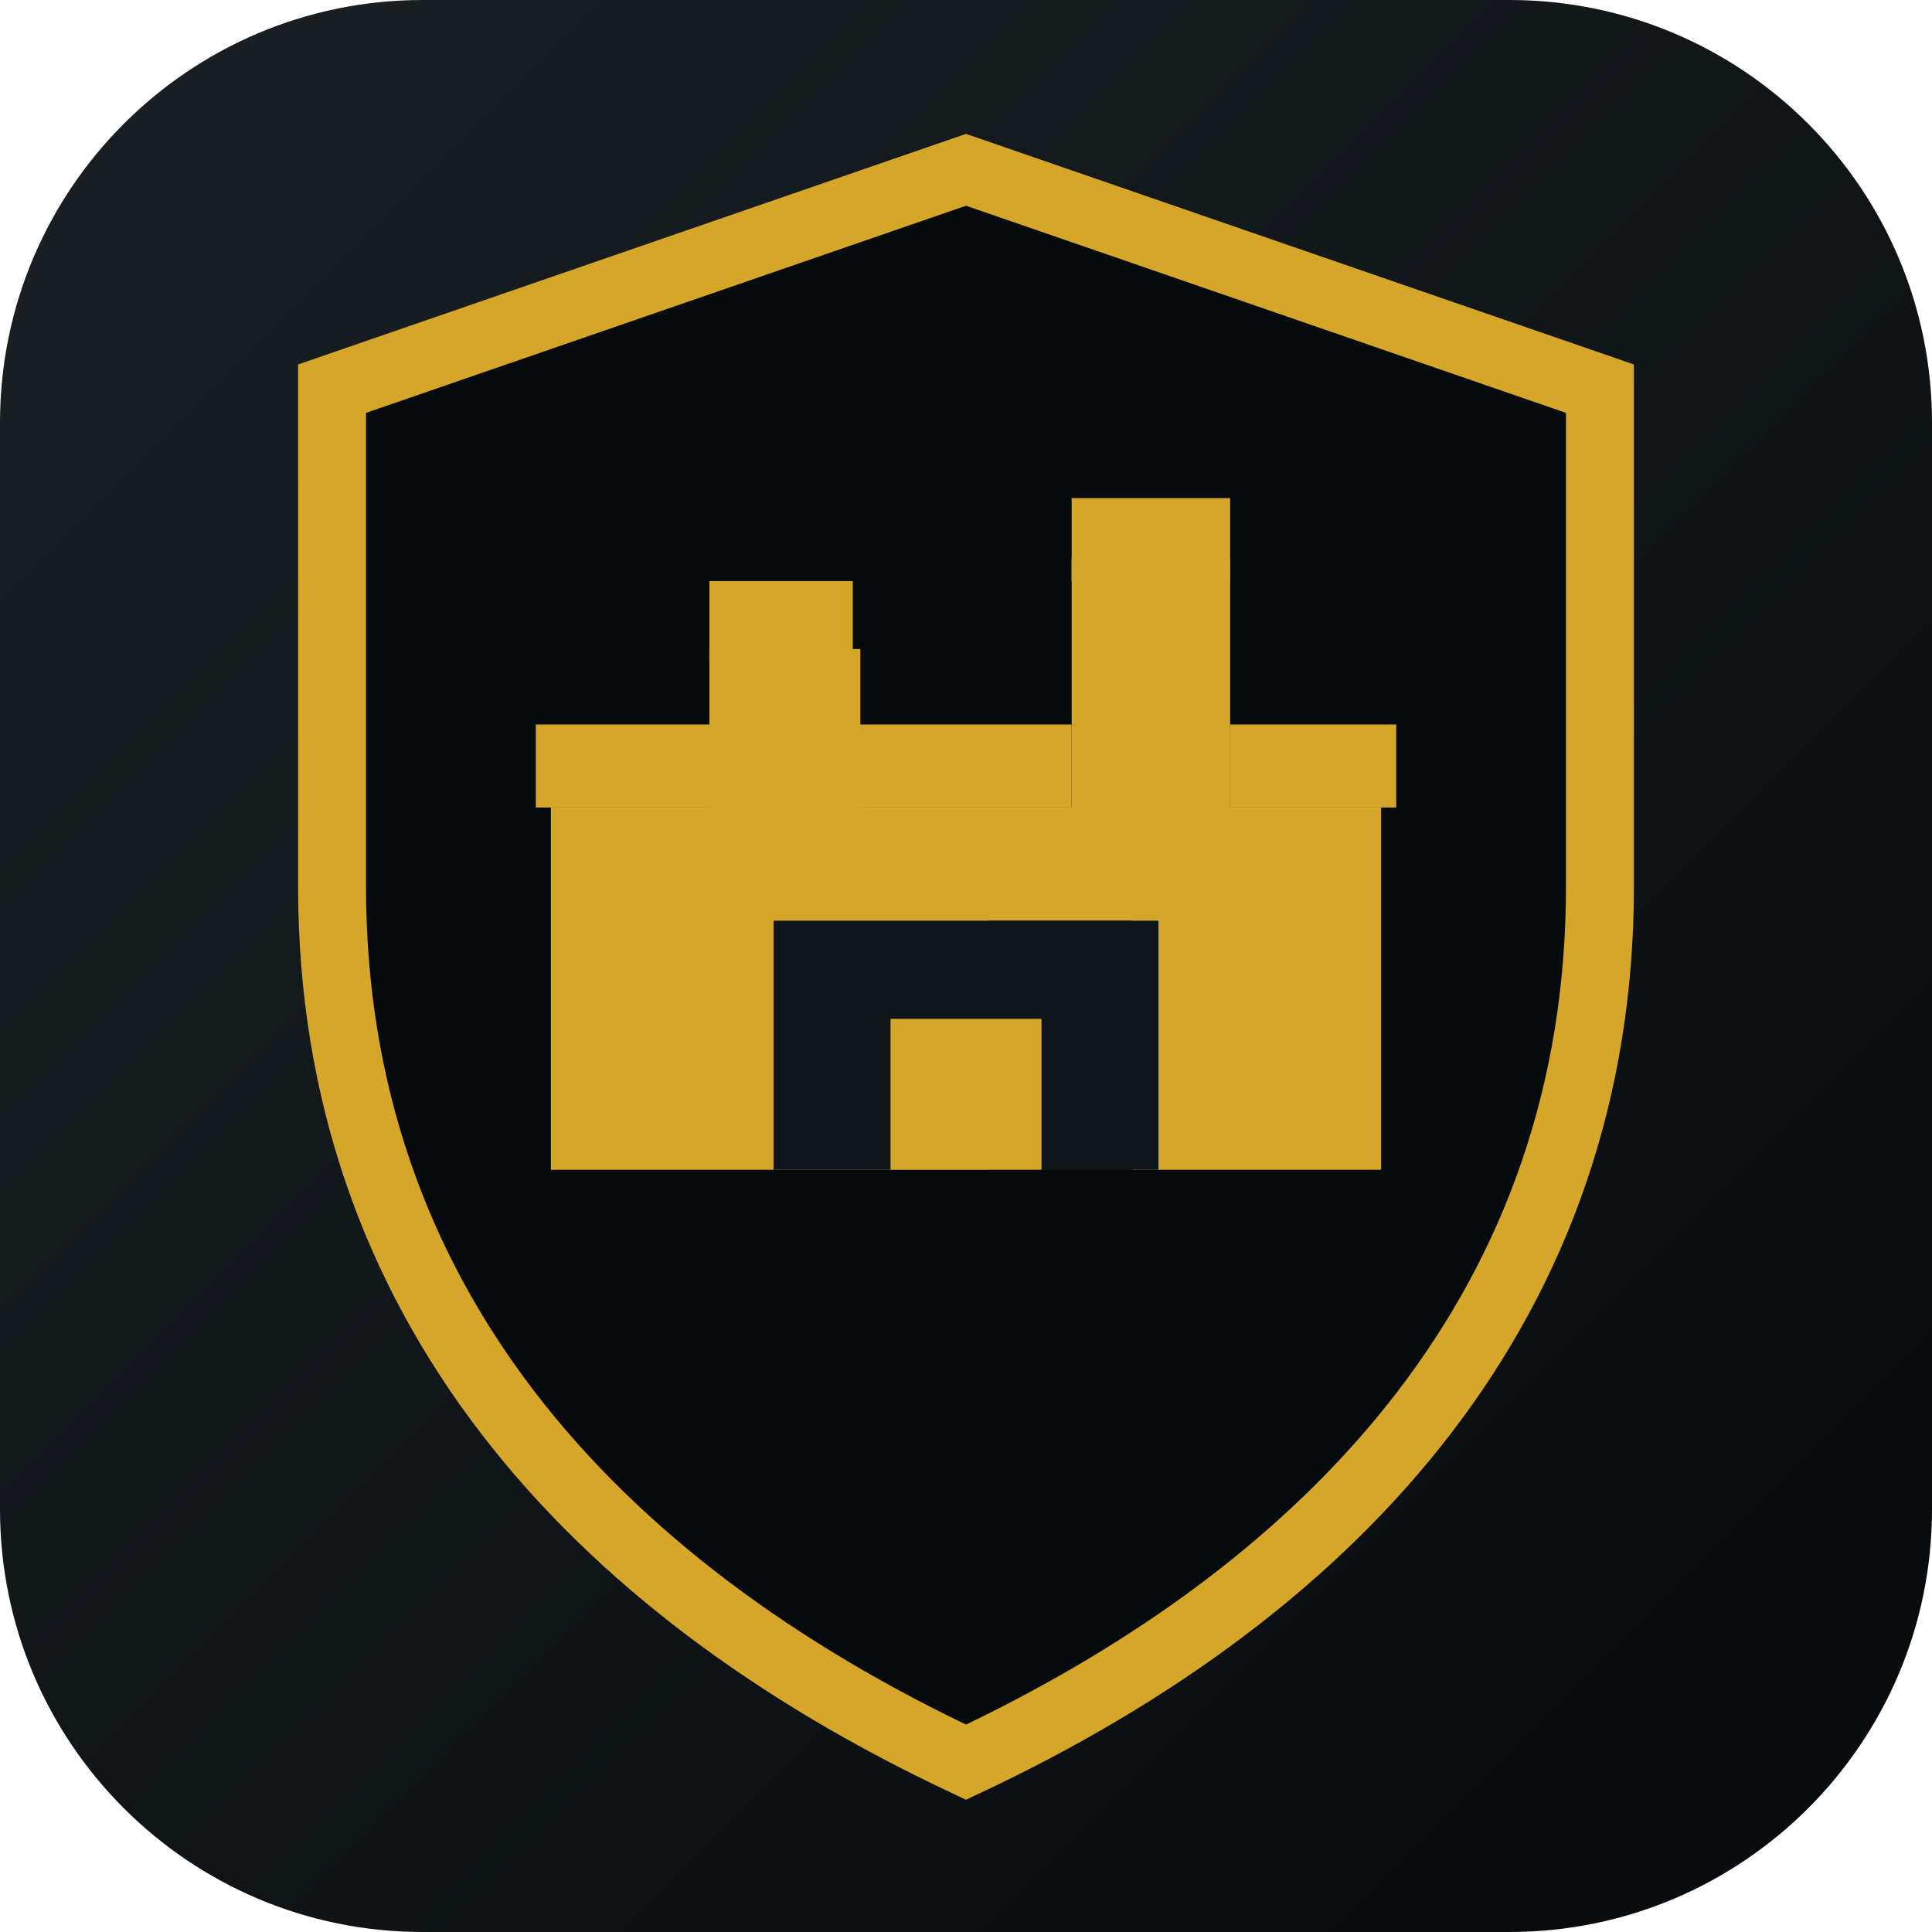
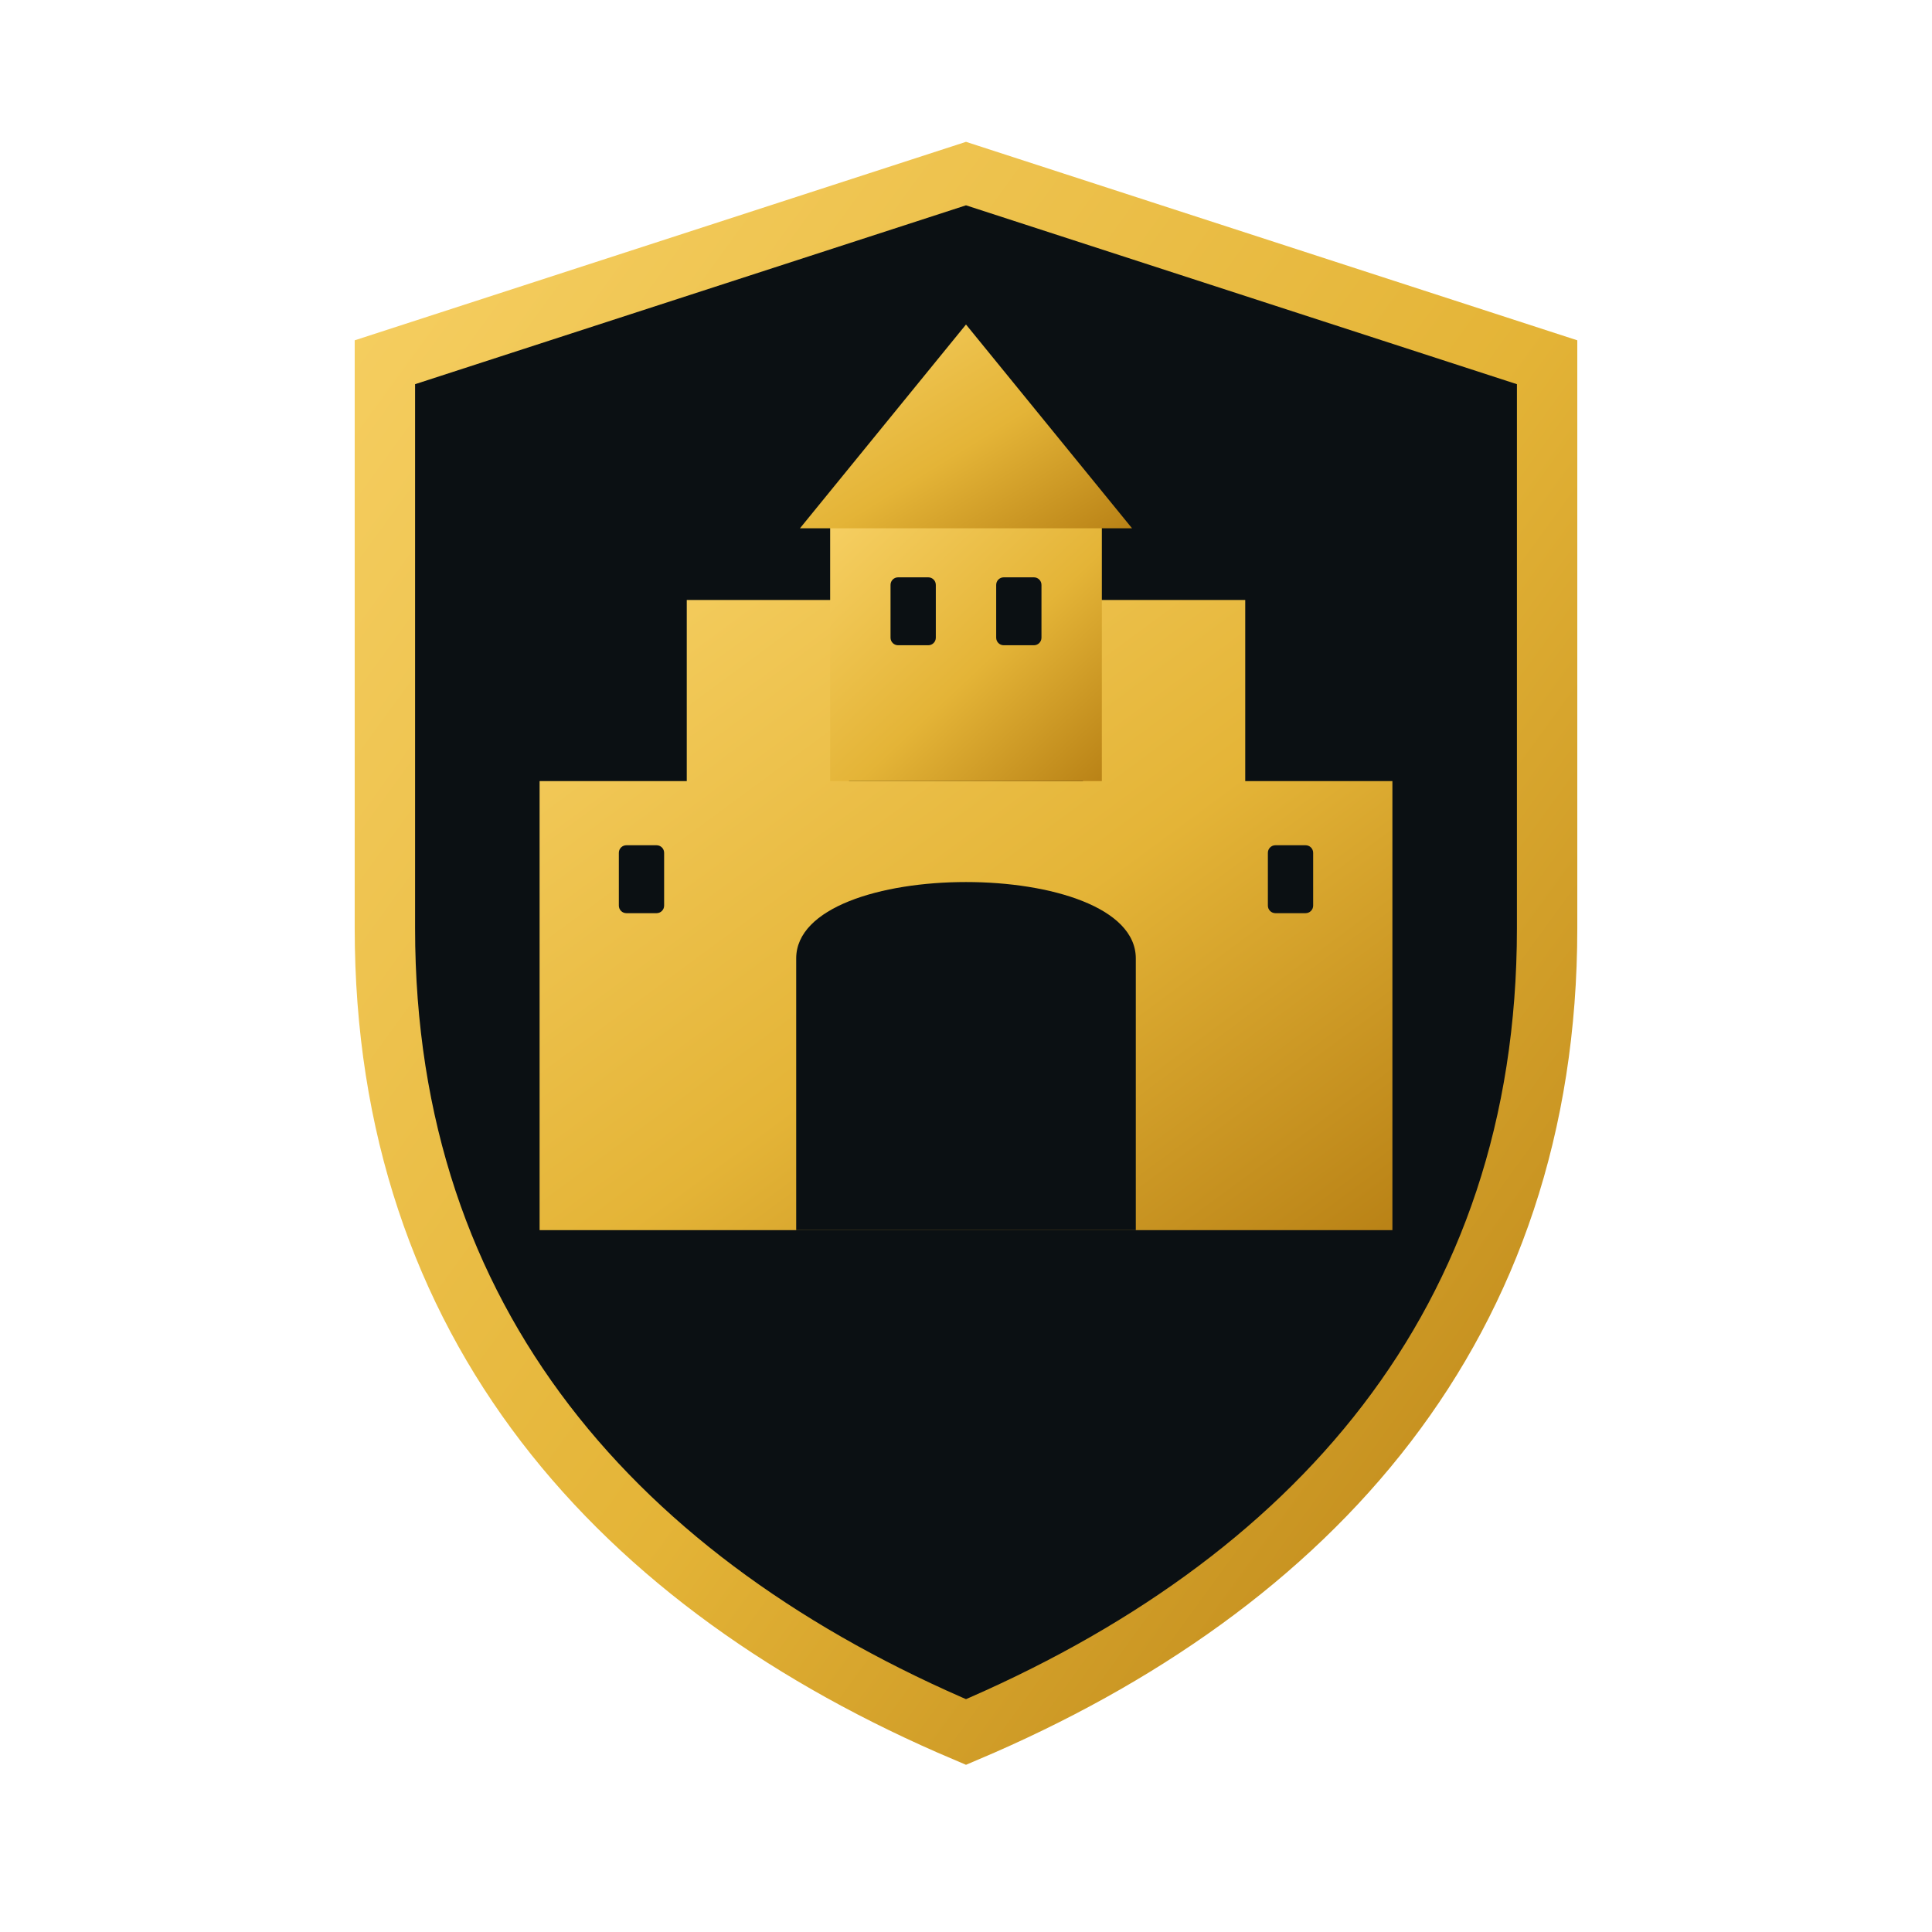
<svg xmlns="http://www.w3.org/2000/svg" viewBox="0 0 512 512">
  <defs>
-     <linearGradient id="g" x1="0" y1="0" x2="1" y2="1">
-       <stop stop-color="#1a2024" />
-       <stop offset="1" stop-color="#070a0c" />
+     <linearGradient id="gold" x1="0" y1="0" x2="1" y2="1">
+       <stop offset="0" stop-color="#f6cf62" />
+       <stop offset=".55" stop-color="#e4b437" />
+       <stop offset="1" stop-color="#b98216" />
    </linearGradient>
  </defs>
-   <rect width="512" height="512" rx="112" fill="url(#g)" />
-   <path d="M256 45 424 103v132c0 109-68 185-168 232C156 420 88 344 88 235V103z" fill="#080b0d" stroke="#d6a62b" stroke-width="18" />
-   <path d="M146 310V214h42v-42h40v42h56v-66h42v66h40v96h-66v-66h-38v66z" fill="#d6a62b" />
-   <path d="M205 244h102v66H205z" fill="#101519" />
-   <path d="M236 270h40v40h-40z" fill="#d6a62b" />
-   <path d="M142 214h46v-38h38v38h58v-60h42v60h44v-22h-44v-60h-42v60h-58v-38h-38v38h-46z" fill="#d6a62b" />
+   <path d="M256 46 410 96v150c0 105-62 174-154 213-92-39-154-108-154-213V96L256 46Z" fill="#0b1013" stroke="url(#gold)" stroke-width="16" />
+   <path d="M143 326V207h39v-48h43v48h62v-48h43v48h39v119H143Z" fill="url(#gold)" />
+   <path d="M211 326v-72c0-27 90-27 90 0v72h-90Z" fill="#0b1013" />
+   <path d="M220 207V139h72v68h-72Z" fill="url(#gold)" />
+   <path d="M212 140 256 86l44 54h-88Z" fill="url(#gold)" />
+   <rect x="236" y="153" width="12" height="18" rx="2" fill="#0b1013" />
+   <rect x="264" y="153" width="12" height="18" rx="2" fill="#0b1013" />
+   <rect x="164" y="224" width="12" height="18" rx="2" fill="#0b1013" />
+   <rect x="336" y="224" width="12" height="18" rx="2" fill="#0b1013" />
</svg>
